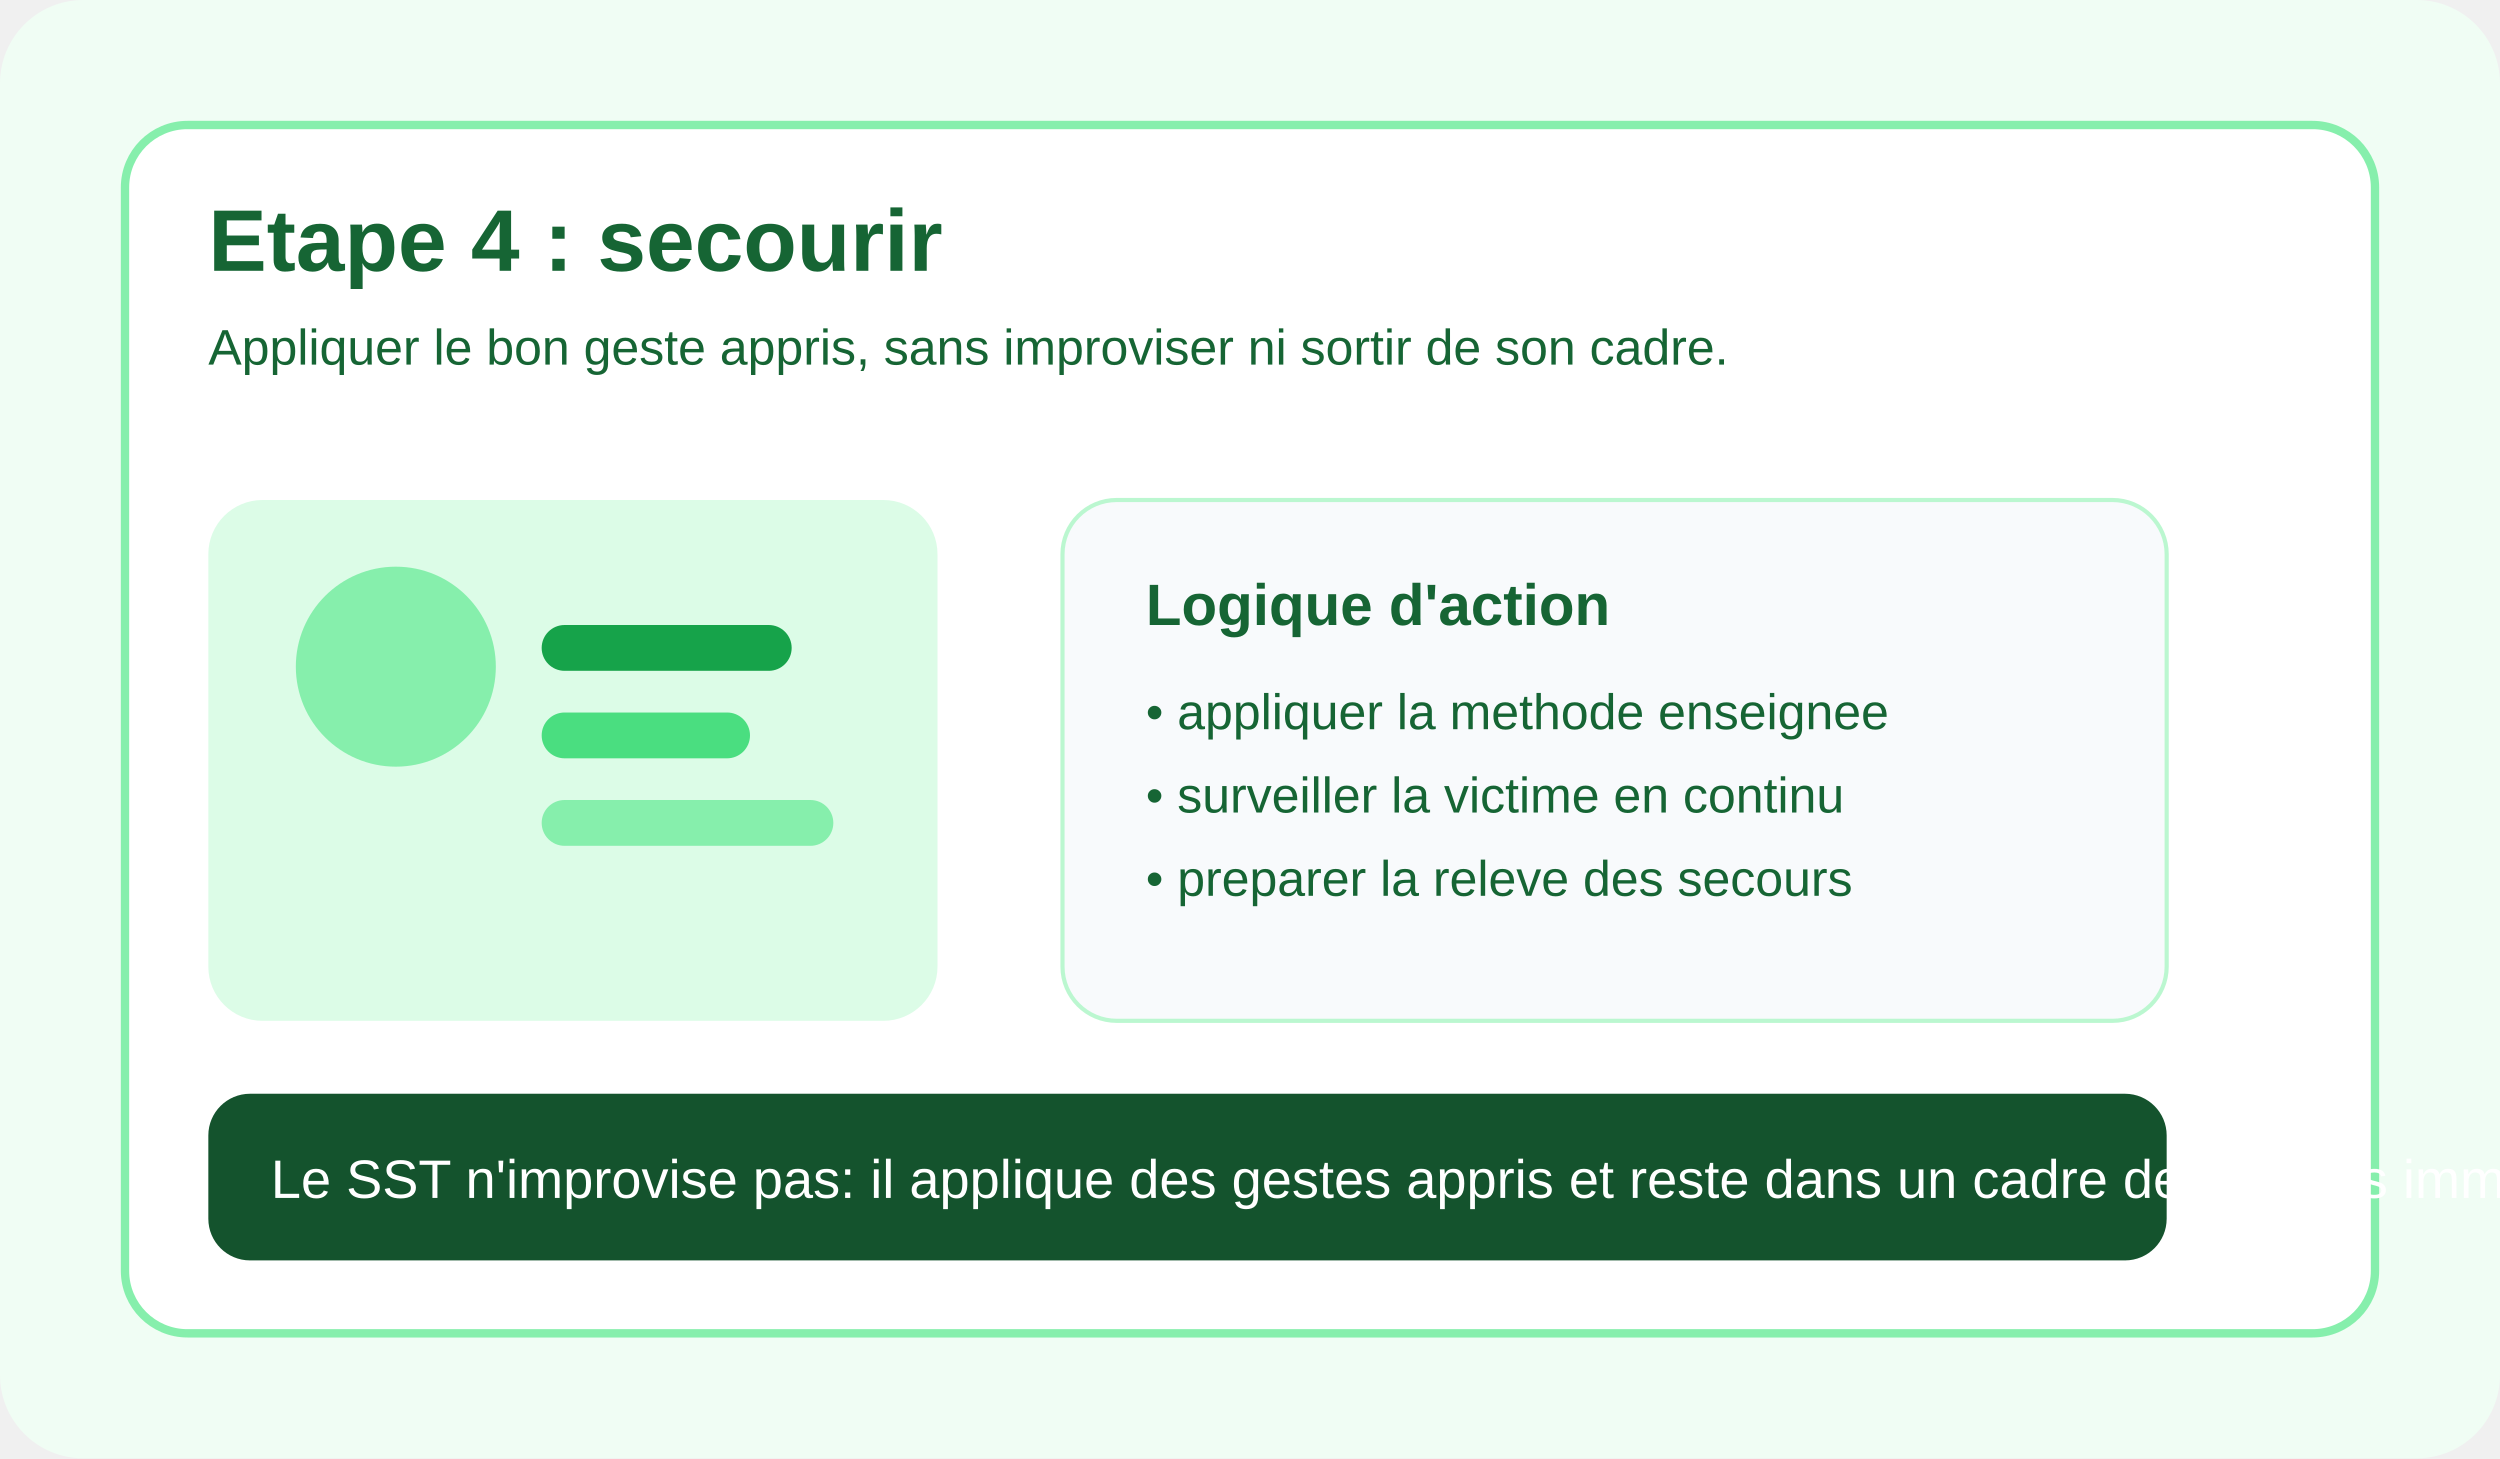
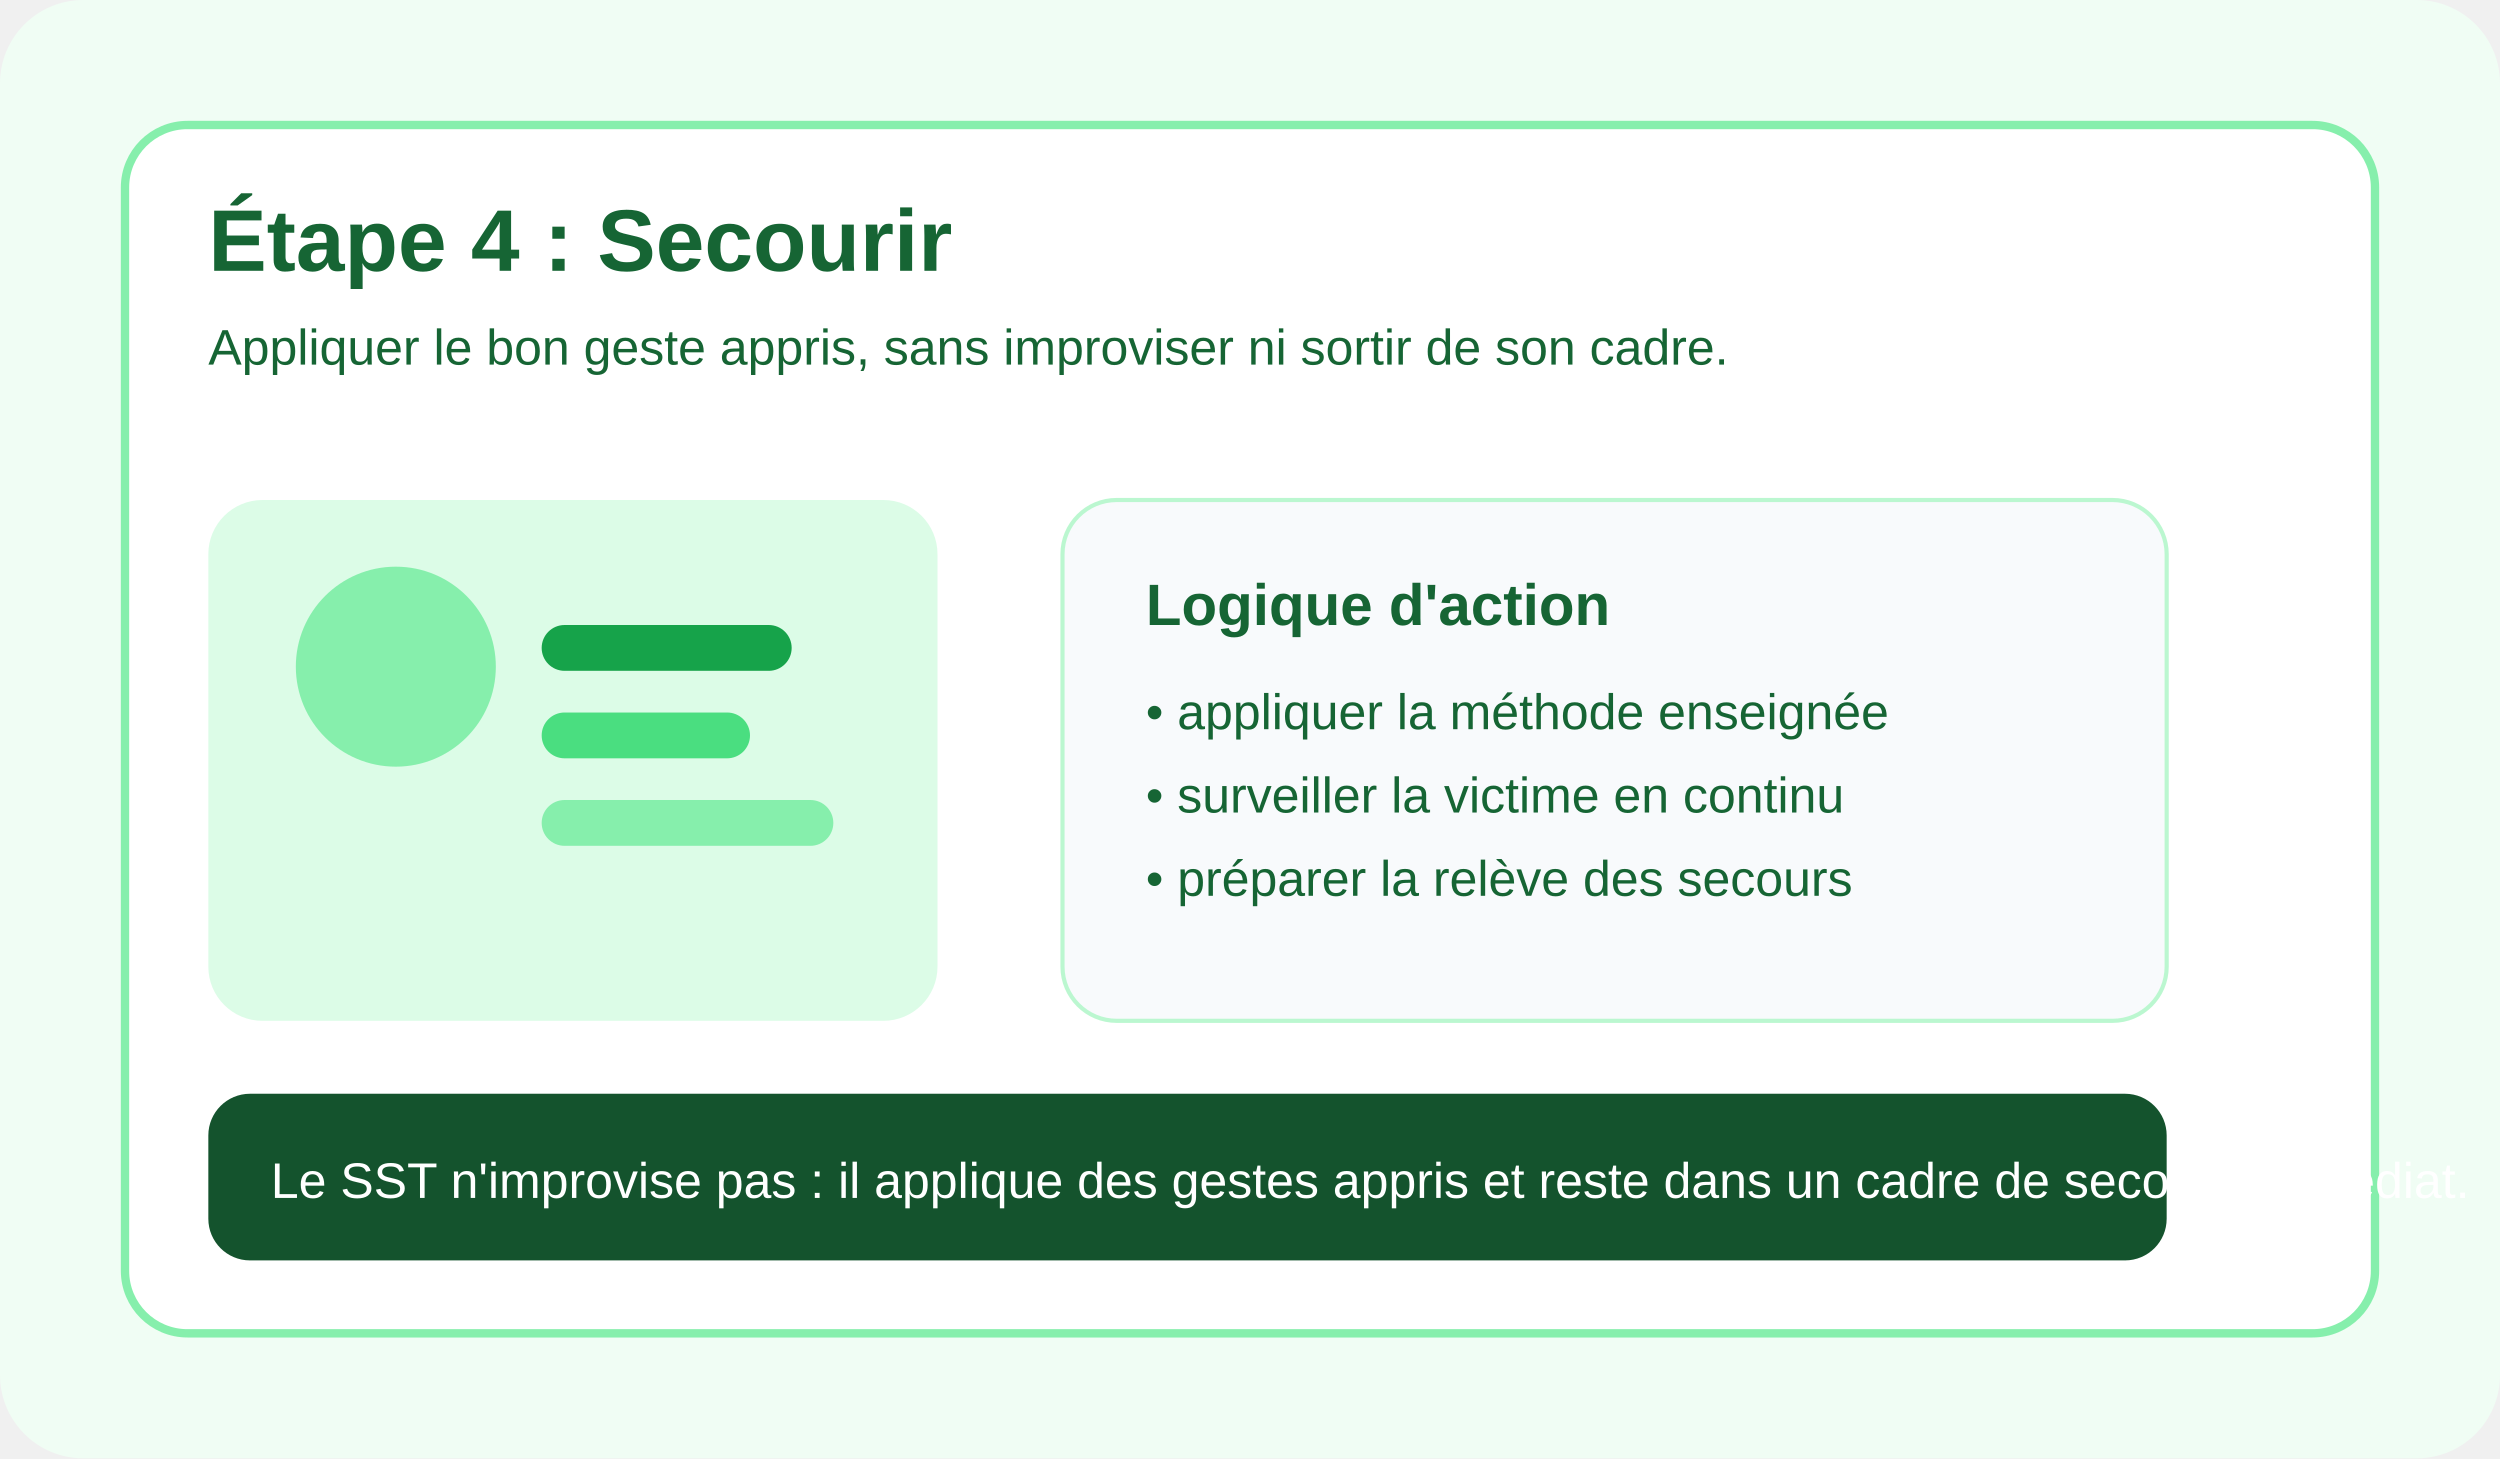
<svg xmlns="http://www.w3.org/2000/svg" width="1200" height="700" viewBox="0 0 1200 700" fill="none">
  <rect width="1200" height="700" rx="40" fill="#F0FDF4" />
  <rect x="60" y="60" width="1080" height="580" rx="30" fill="#FFFFFF" stroke="#86EFAC" stroke-width="4" />
-   <text x="100" y="130" fill="#166534" font-family="Arial, Helvetica, sans-serif" font-size="42" font-weight="700">Etape 4 : secourir</text>
+   <text x="100" y="130" fill="#166534" font-family="Arial, Helvetica, sans-serif" font-size="42" font-weight="700">Étape 4 : Secourir</text>
  <text x="100" y="175" fill="#166534" font-family="Arial, Helvetica, sans-serif" font-size="24">Appliquer le bon geste appris, sans improviser ni sortir de son cadre.</text>
  <rect x="100" y="240" width="350" height="250" rx="26" fill="#DCFCE7" />
  <circle cx="190" cy="320" r="48" fill="#86EFAC" />
  <rect x="260" y="300" width="120" height="22" rx="11" fill="#16A34A" />
  <rect x="260" y="342" width="100" height="22" rx="11" fill="#4ADE80" />
  <rect x="260" y="384" width="140" height="22" rx="11" fill="#86EFAC" />
  <rect x="510" y="240" width="530" height="250" rx="26" fill="#F8FAFC" stroke="#BBF7D0" stroke-width="2" />
  <text x="550" y="300" fill="#166534" font-family="Arial, Helvetica, sans-serif" font-size="28" font-weight="700">Logique d'action</text>
-   <text x="550" y="350" fill="#166534" font-family="Arial, Helvetica, sans-serif" font-size="24">• appliquer la methode enseignee</text>
+   <text x="550" y="350" fill="#166534" font-family="Arial, Helvetica, sans-serif" font-size="24">• appliquer la méthode enseignée</text>
  <text x="550" y="390" fill="#166534" font-family="Arial, Helvetica, sans-serif" font-size="24">• surveiller la victime en continu</text>
-   <text x="550" y="430" fill="#166534" font-family="Arial, Helvetica, sans-serif" font-size="24">• preparer la releve des secours</text>
+   <text x="550" y="430" fill="#166534" font-family="Arial, Helvetica, sans-serif" font-size="24">• préparer la relève des secours</text>
  <rect x="100" y="525" width="940" height="80" rx="20" fill="#14532D" />
-   <text x="130" y="575" fill="#FFFFFF" font-family="Arial, Helvetica, sans-serif" font-size="26">Le SST n'improvise pas: il applique des gestes appris et reste dans un cadre de secours immediat.</text>
+   <text x="130" y="575" fill="#FFFFFF" font-family="Arial, Helvetica, sans-serif" font-size="24">Le SST n'improvise pas : il applique des gestes appris et reste dans un cadre de secours immédiat.</text>
</svg>
